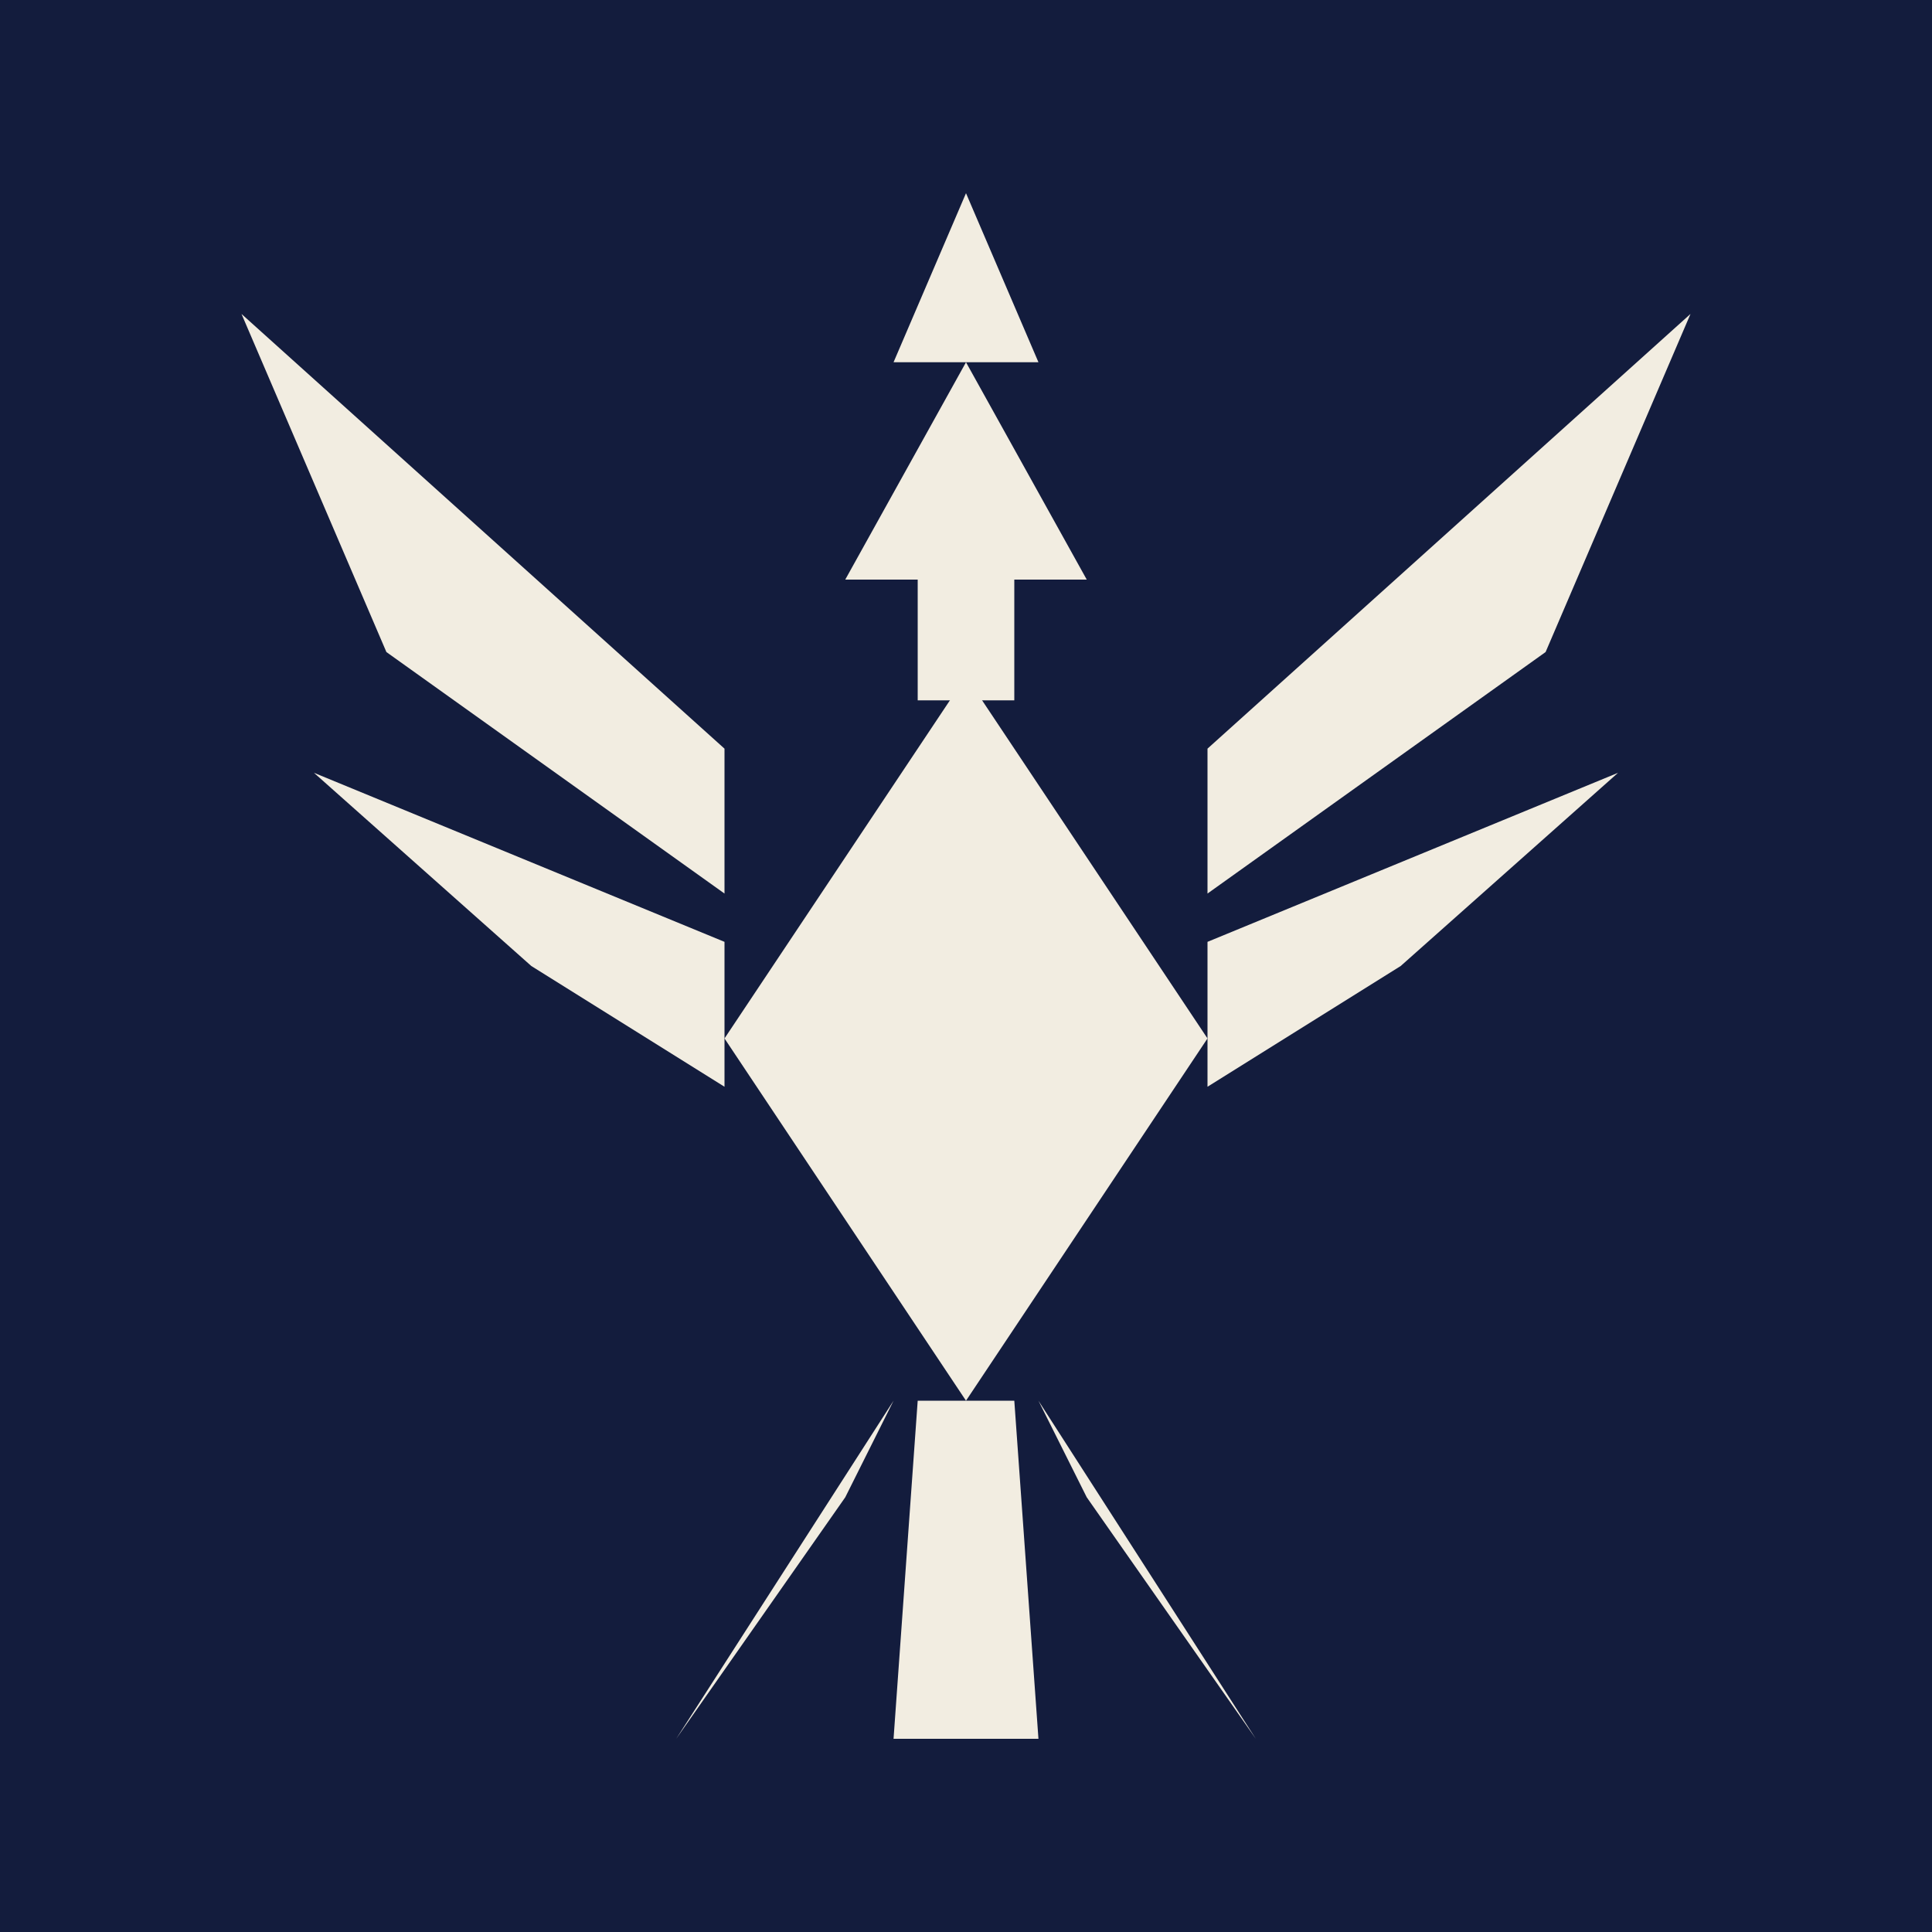
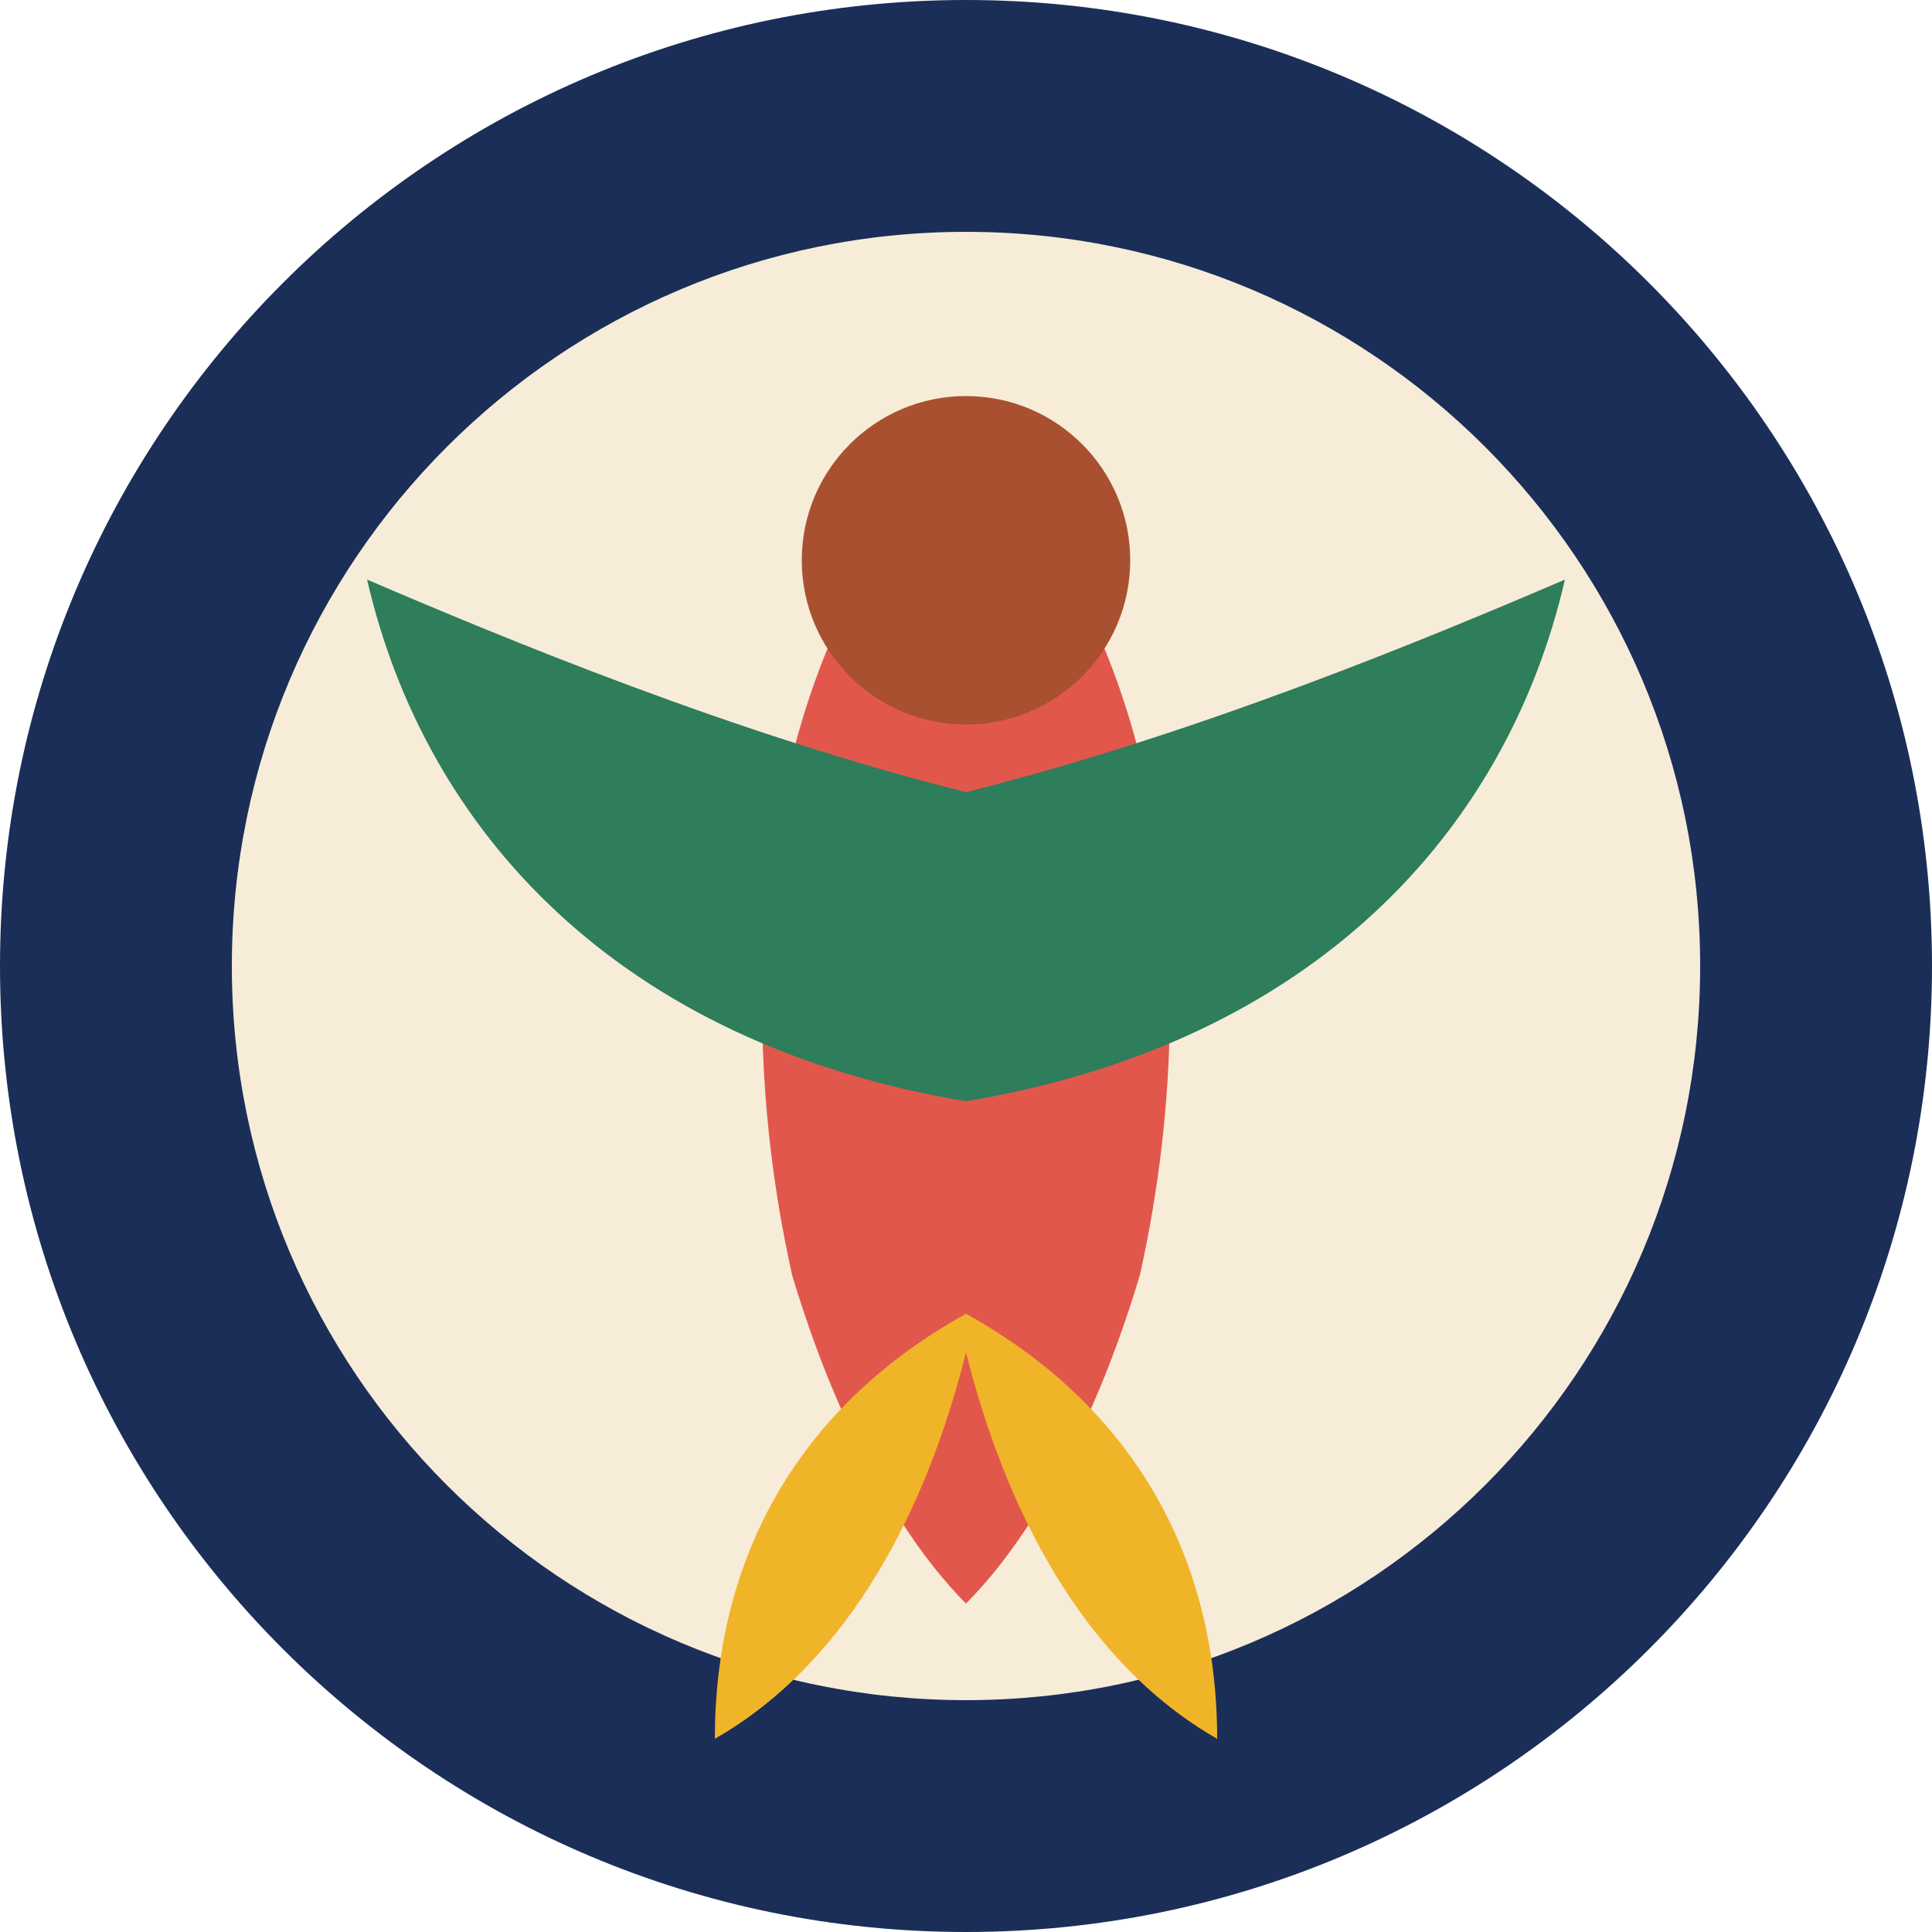
- <svg xmlns="http://www.w3.org/2000/svg" viewBox="0 0 64 64" width="64" height="64">
-   <rect width="64" height="64" fill="#131C3D" />
-   <g fill="#F2EDE1" transform="translate(6.4 6.4) scale(0.8)">
-     <polygon points="32,0 29,7 35,7" />
-     <polygon points="32,7 27,16 37,16" />
-     <rect x="30" y="16" width="4" height="5" />
-     <polygon points="32,20 42,35 32,50 22,35" />
-     <polygon points="22,23 2,5 8,19 22,29" />
-     <polygon points="22,31 5,24 14,32 22,37" />
-     <polygon points="42,23 62,5 56,19 42,29" />
-     <polygon points="42,31 59,24 50,32 42,37" />
-     <polygon points="29,50 20,64 27,54" />
-     <polygon points="30,50 34,50 35,64 29,64" />
-     <polygon points="35,50 44,64 37,54" />
+ <svg xmlns="http://www.w3.org/2000/svg" viewBox="0 0 200 200" width="64" height="64">
+   <circle cx="100" cy="100" r="100" fill="#1B2E58" />
+   <circle cx="100" cy="100" r="76" fill="#F6ECD8" />
+   <g fill="#E2574C">
+     <path d="M100 46 C118 62 126 96 118 132 C112 152 104 162 100 166 Z" />
+     <path d="M100 46 C118 62 126 96 118 132 C112 152 104 162 100 166 Z" transform="matrix(-1 0 0 1 200 0)" />
  </g>
+   <g fill="#2E7D5B">
+     <path d="M100 82 C76 76 52 66 38 60 C44 86 64 108 100 114 Z" />
+     <path d="M100 82 C76 76 52 66 38 60 C44 86 64 108 100 114 Z" transform="matrix(-1 0 0 1 200 0)" />
+   </g>
+   <g fill="#F0B429">
+     <path d="M100 140 C96 156 88 172 74 180 C74 162 82 146 100 136 Z" />
+     <path d="M100 140 C96 156 88 172 74 180 C74 162 82 146 100 136 Z" transform="matrix(-1 0 0 1 200 0)" />
+   </g>
+   <circle cx="100" cy="58" r="17" fill="#A8502F" />
</svg>
